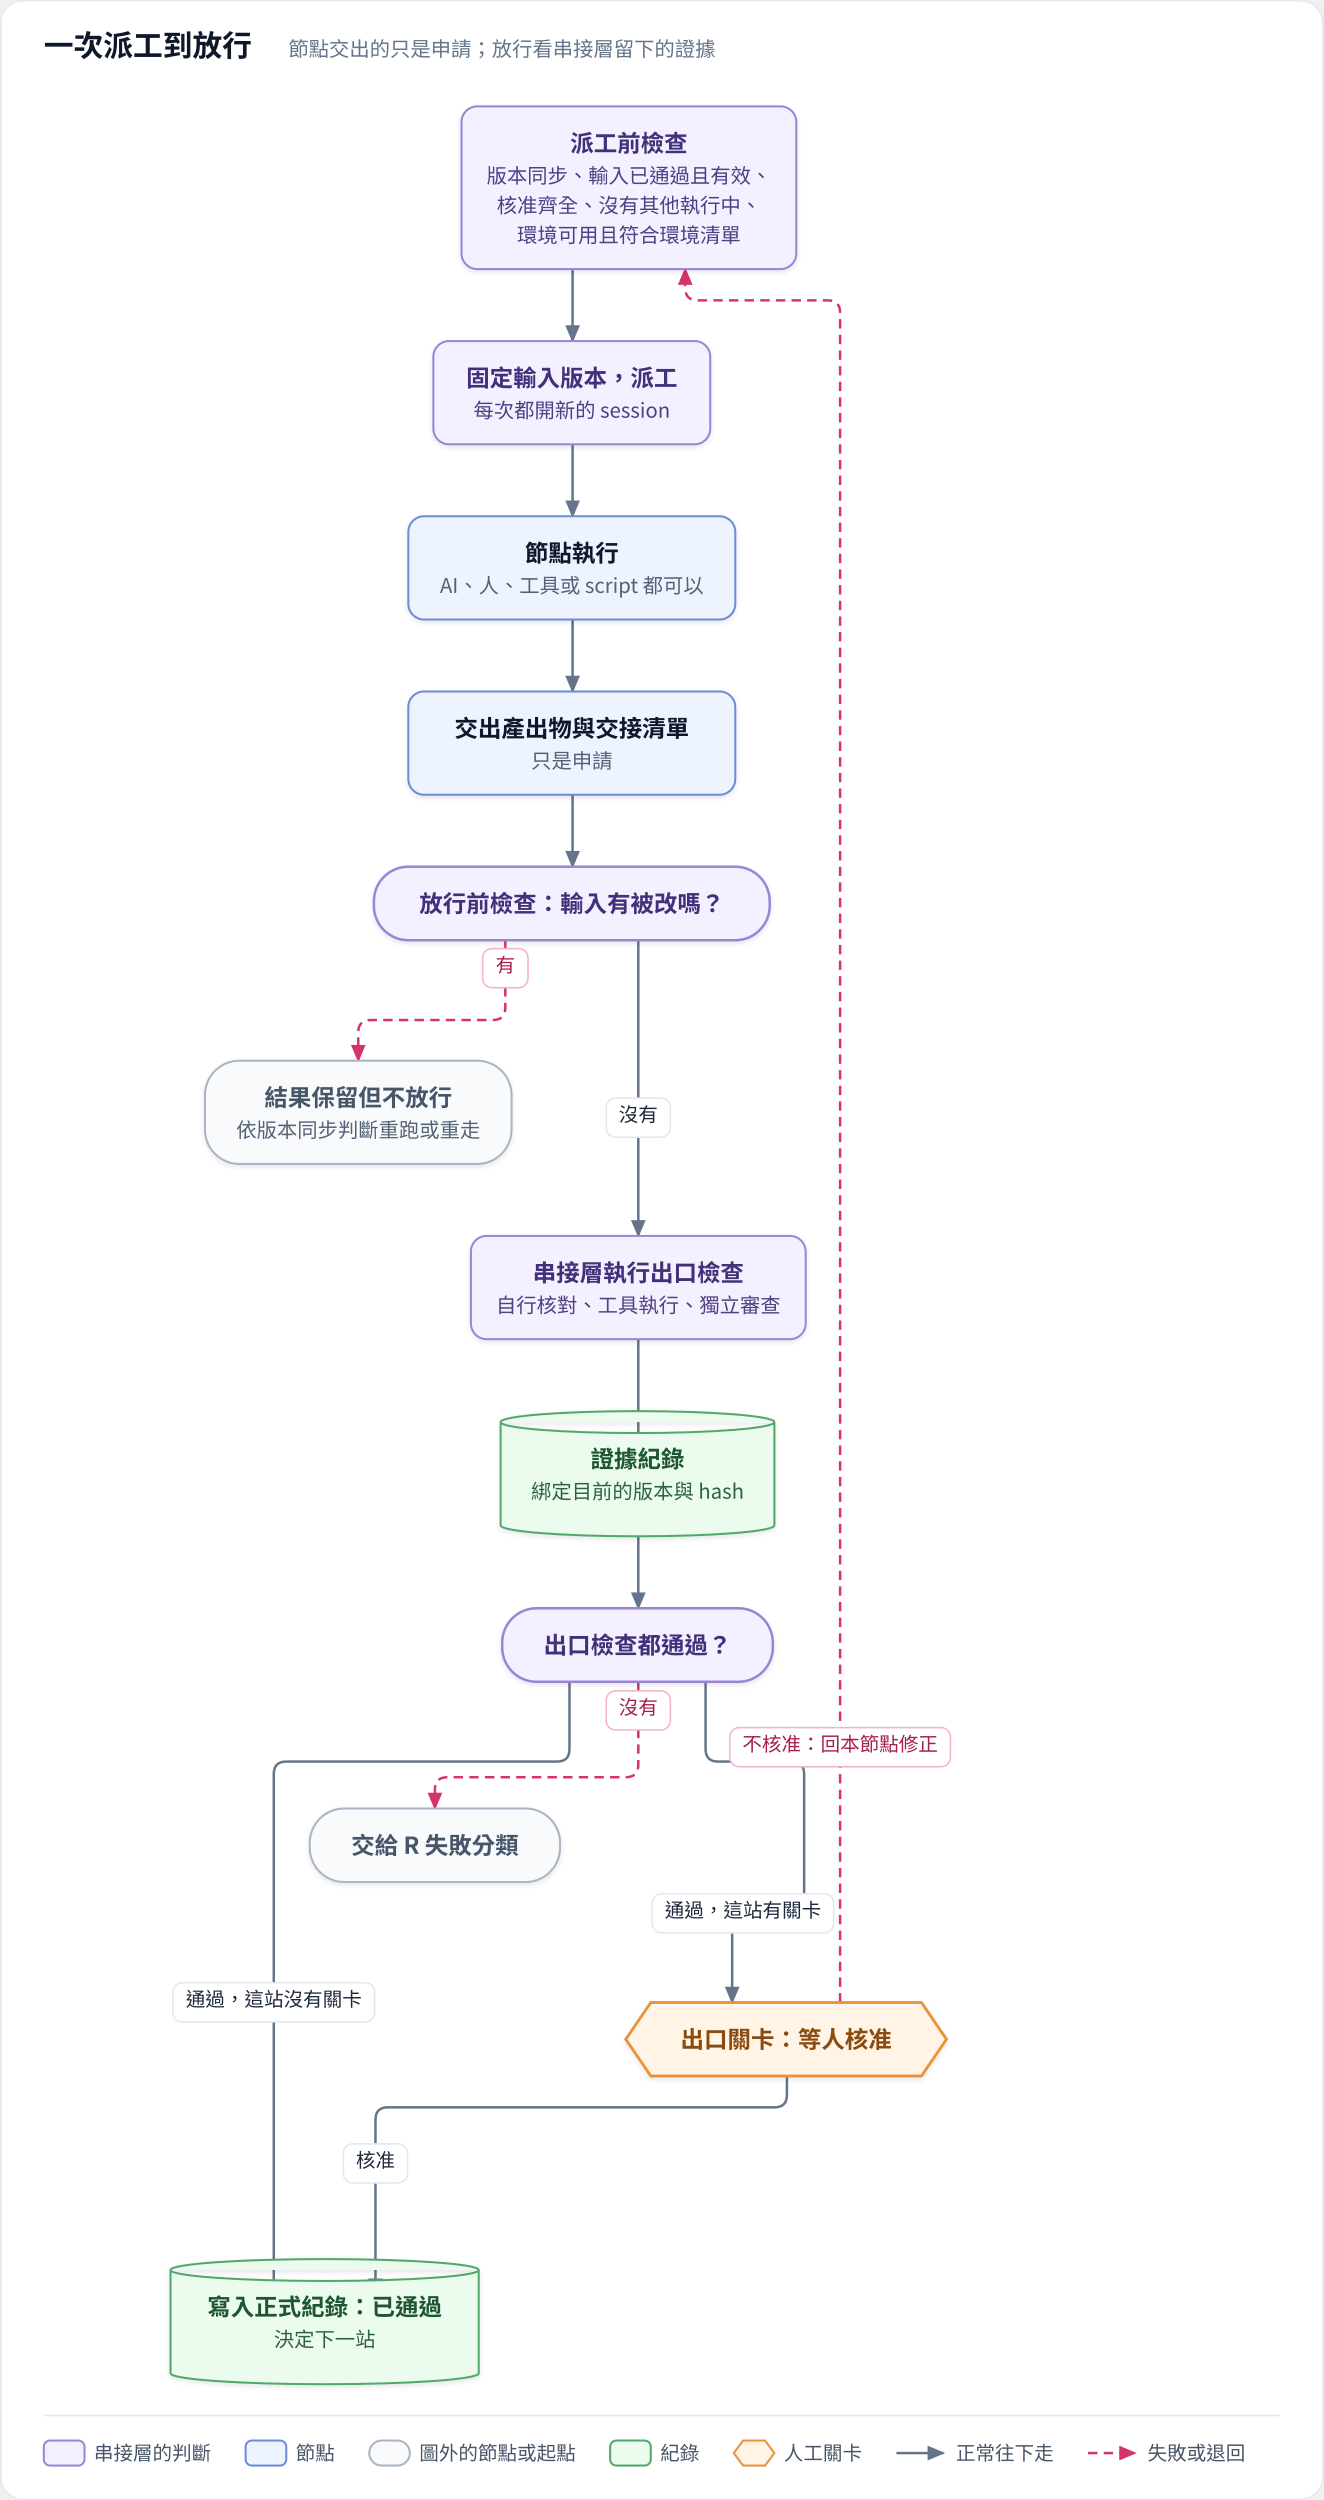
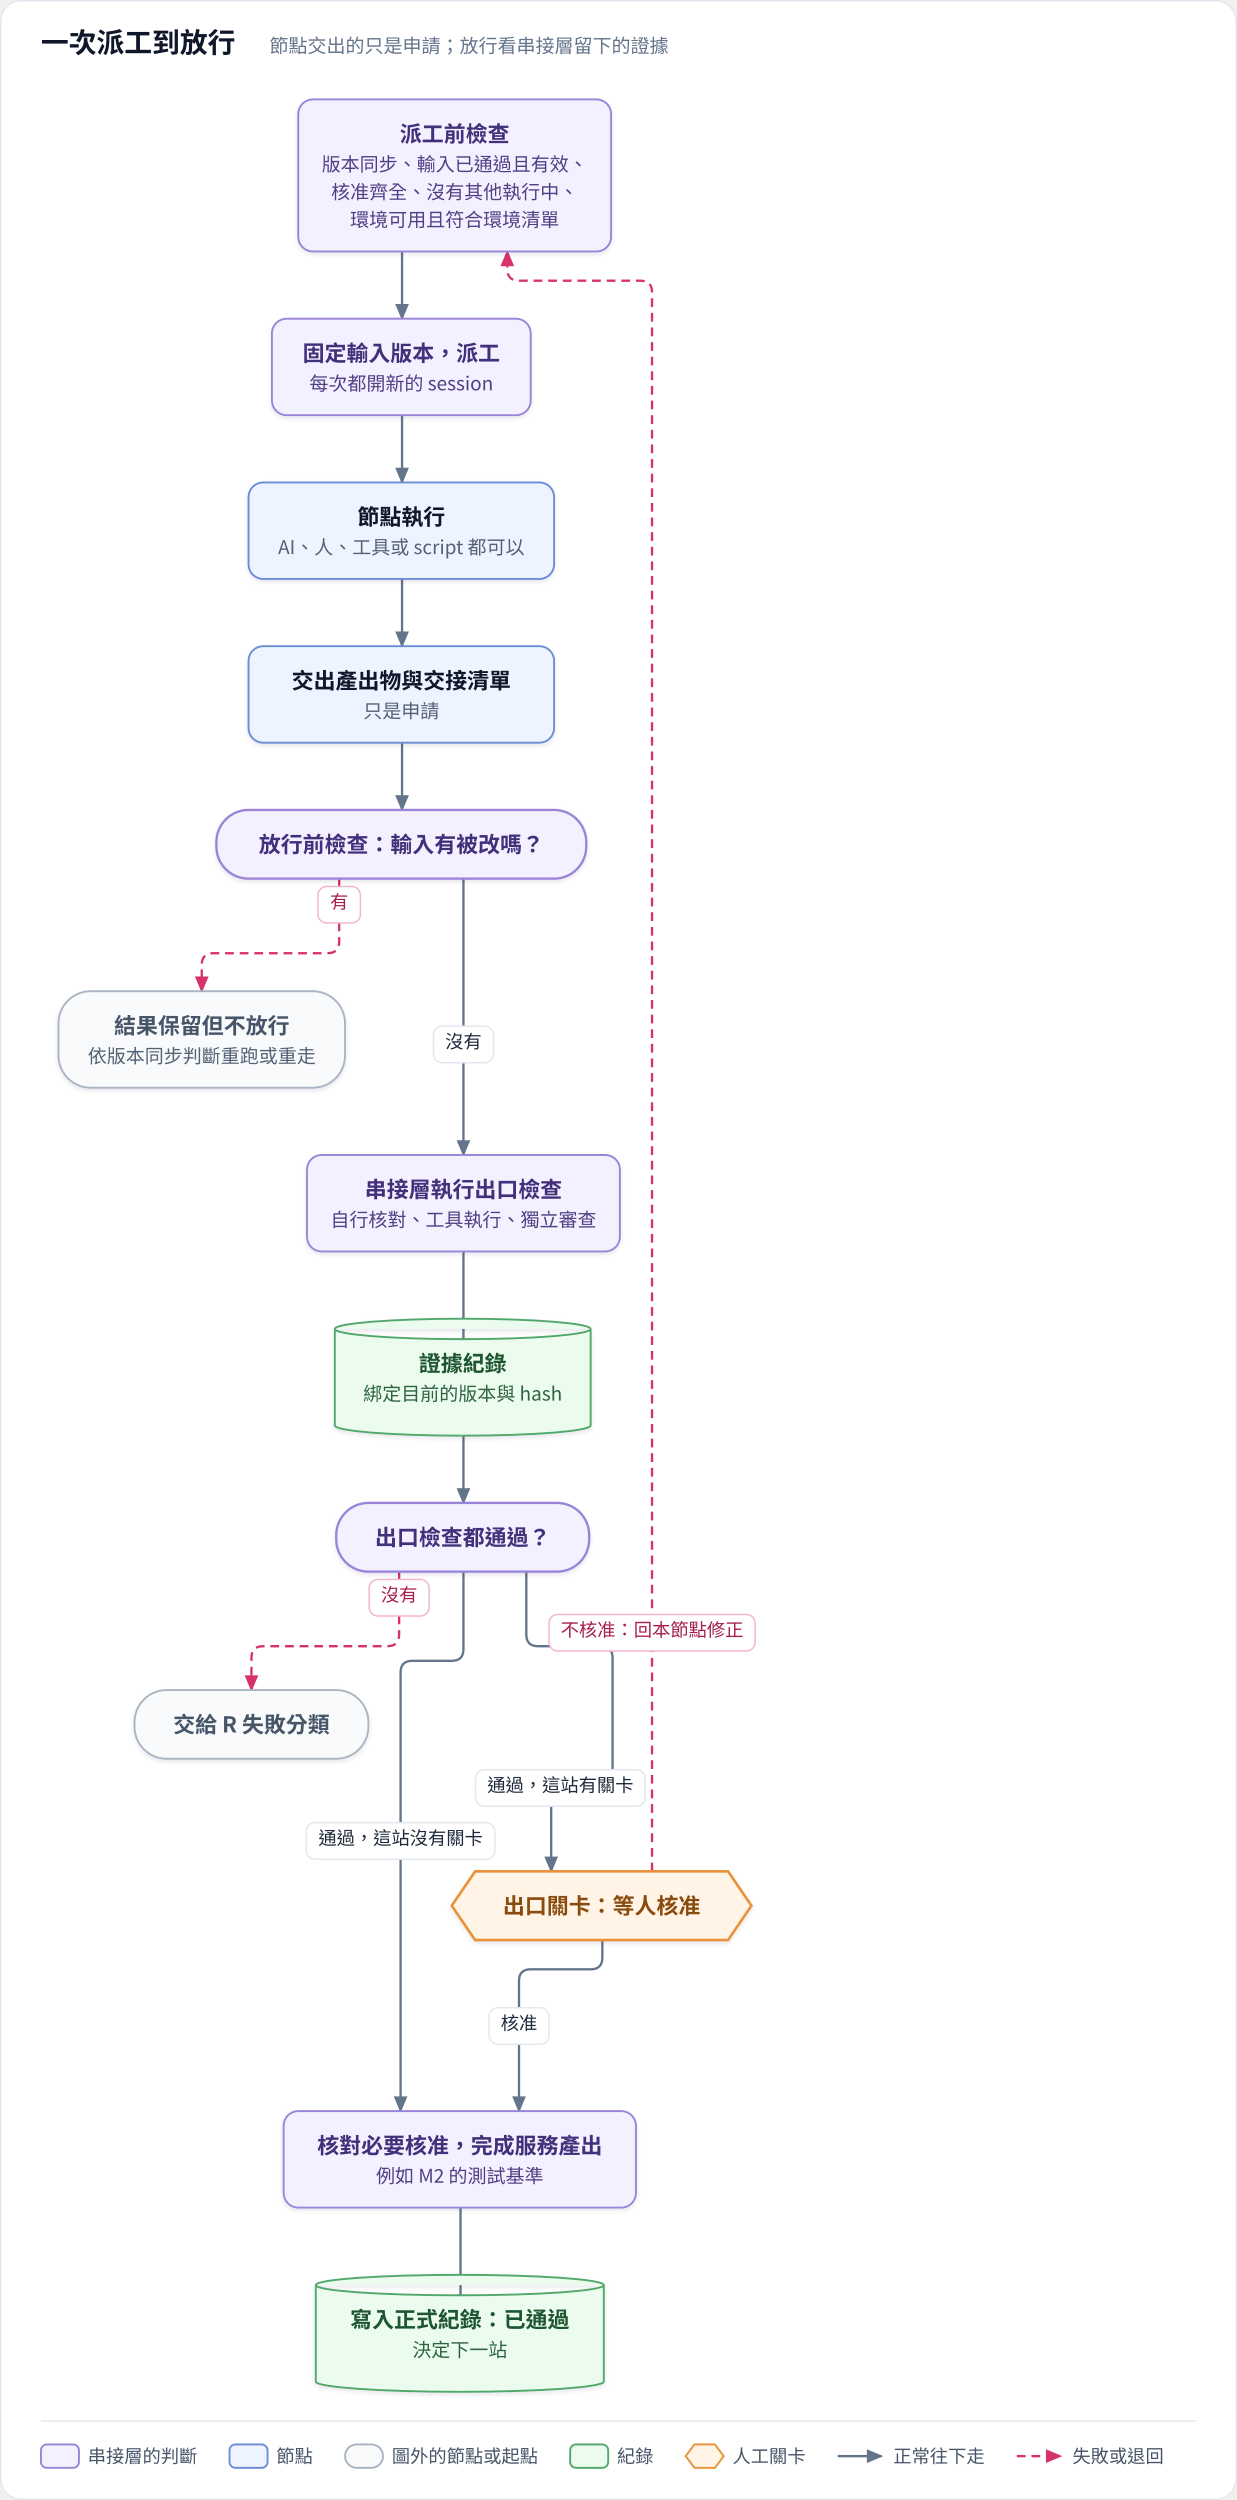
- <svg xmlns="http://www.w3.org/2000/svg" width="846" height="1598" viewBox="0 0 846 1598" font-family="'PingFang TC','Noto Sans TC','Microsoft JhengHei','Noto Sans CJK TC',system-ui,-apple-system,'Segoe UI',sans-serif" role="img" aria-label="一次派工到放行">
+ <svg xmlns="http://www.w3.org/2000/svg" width="846" height="1710" viewBox="0 0 846 1710" font-family="'PingFang TC','Noto Sans TC','Microsoft JhengHei','Noto Sans CJK TC',system-ui,-apple-system,'Segoe UI',sans-serif" role="img" aria-label="一次派工到放行">
  <defs>
    <marker id="a-normal" viewBox="0 0 10 10" refX="9" refY="5" markerWidth="7" markerHeight="7" orient="auto-start-reverse">
      <path d="M0,0.8 L10,5 L0,9.2 Z" fill="#64748B" />
    </marker>
    <marker id="a-back" viewBox="0 0 10 10" refX="9" refY="5" markerWidth="7" markerHeight="7" orient="auto-start-reverse">
      <path d="M0,0.8 L10,5 L0,9.2 Z" fill="#D6336C" />
    </marker>
    <marker id="a-wait" viewBox="0 0 10 10" refX="9" refY="5" markerWidth="7" markerHeight="7" orient="auto-start-reverse">
      <path d="M0,0.8 L10,5 L0,9.2 Z" fill="#94A3B8" />
    </marker>
    <marker id="a-strong" viewBox="0 0 10 10" refX="9" refY="5" markerWidth="5" markerHeight="5" orient="auto-start-reverse">
      <path d="M0,0.8 L10,5 L0,9.2 Z" fill="#334155" />
    </marker>
    <filter id="sh" x="-10%" y="-10%" width="120%" height="140%">
      <feDropShadow dx="0" dy="1.5" stdDeviation="1.6" flood-color="#0F172A" flood-opacity="0.10" />
    </filter>
  </defs>
-   <rect x="0.5" y="0.5" width="845" height="1597" rx="14" fill="#FFFFFF" stroke="#E2E8F0" />
+   <rect x="0.5" y="0.5" width="845" height="1709" rx="14" fill="#FFFFFF" stroke="#E2E8F0" />
  <text x="28" y="36" font-size="19" font-weight="700" fill="#0F172A">一次派工到放行</text>
  <text x="184.31" y="36" font-size="13" fill="#64748B">節點交出的只是申請；放行看串接層留下的證據</text>
-   <line x1="28" y1="1544" x2="818" y2="1544" stroke="#E2E8F0" />
-   <path d="M366,172 L366,218" fill="none" stroke="#64748B" stroke-width="1.6" marker-end="url(#a-normal)" />
-   <path d="M366,284 L366,330" fill="none" stroke="#64748B" stroke-width="1.6" marker-end="url(#a-normal)" />
-   <path d="M366,396 L366,442" fill="none" stroke="#64748B" stroke-width="1.6" marker-end="url(#a-normal)" />
-   <path d="M366,508 L366,554" fill="none" stroke="#64748B" stroke-width="1.6" marker-end="url(#a-normal)" />
-   <path d="M323,601 L323,644 Q323,652 315,652 L237,652 Q229,652 229,660 L229,678" fill="none" stroke="#D6336C" stroke-width="1.6" stroke-dasharray="6 4" marker-end="url(#a-back)" />
-   <path d="M408,601 L408,790" fill="none" stroke="#64748B" stroke-width="1.6" marker-end="url(#a-normal)" />
-   <path d="M408,856 L408,925.618" fill="none" stroke="#64748B" stroke-width="1.6" marker-end="url(#a-normal)" />
-   <path d="M408,925.618 L408,1028" fill="none" stroke="#64748B" stroke-width="1.6" marker-end="url(#a-normal)" />
-   <path d="M408,1075 L408,1128 Q408,1136 400,1136 L286,1136 Q278,1136 278,1144 L278,1156" fill="none" stroke="#D6336C" stroke-width="1.6" stroke-dasharray="6 4" marker-end="url(#a-back)" />
-   <path d="M451,1075 L451,1118 Q451,1126 459,1126 L506,1126 Q514,1126 514,1134 L514,1215 Q514,1223 506,1223 L476,1223 Q468,1223 468,1231 L468,1280" fill="none" stroke="#64748B" stroke-width="1.6" marker-end="url(#a-normal)" />
-   <path d="M364,1075 L364,1118 Q364,1126 356,1126 L183,1126 Q175,1126 175,1134 L175,1467.993" fill="none" stroke="#64748B" stroke-width="1.6" marker-end="url(#a-normal)" />
-   <path d="M503,1327 L503,1339 Q503,1347 495,1347 L248,1347 Q240,1347 240,1355 L240,1466.524" fill="none" stroke="#64748B" stroke-width="1.6" marker-end="url(#a-normal)" />
-   <path d="M537,1280 L537,200 Q537,192 529,192 L446,192 Q438,192 438,184 L438,172" fill="none" stroke="#D6336C" stroke-width="1.6" stroke-dasharray="6 4" marker-end="url(#a-back)" />
-   <rect x="295" y="68" width="214" height="104" rx="10" fill="#F3F0FF" stroke="#9A84D8" stroke-width="1.3" filter="url(#sh)" />
-   <text x="402" y="97" font-size="15" font-weight="700" fill="#43307A" text-anchor="middle">派工前檢查</text>
-   <text x="402" y="117" font-size="13" fill="#43307A" text-anchor="middle" opacity="0.92">版本同步、輸入已通過且有效、</text>
-   <text x="402" y="136" font-size="13" fill="#43307A" text-anchor="middle" opacity="0.92">核准齊全、沒有其他執行中、</text>
-   <text x="402" y="155" font-size="13" fill="#43307A" text-anchor="middle" opacity="0.92">環境可用且符合環境清單</text>
-   <rect x="277" y="218" width="177" height="66" rx="10" fill="#F3F0FF" stroke="#9A84D8" stroke-width="1.3" filter="url(#sh)" />
-   <text x="365.5" y="247" font-size="15" font-weight="700" fill="#43307A" text-anchor="middle">固定輸入版本，派工</text>
-   <text x="365.5" y="267" font-size="13" fill="#43307A" text-anchor="middle" opacity="0.92">每次都開新的 session</text>
-   <rect x="261" y="330" width="209" height="66" rx="10" fill="#EEF4FF" stroke="#6B8DD6" stroke-width="1.3" filter="url(#sh)" />
-   <text x="365.5" y="359" font-size="15" font-weight="700" fill="#0F172A" text-anchor="middle">節點執行</text>
-   <text x="365.5" y="379" font-size="13" fill="#475569" text-anchor="middle" opacity="0.92">AI、人、工具或 script 都可以</text>
-   <rect x="261" y="442" width="209" height="66" rx="10" fill="#EEF4FF" stroke="#6B8DD6" stroke-width="1.3" filter="url(#sh)" />
-   <text x="365.5" y="471" font-size="15" font-weight="700" fill="#0F172A" text-anchor="middle">交出產出物與交接清單</text>
-   <text x="365.5" y="491" font-size="13" fill="#475569" text-anchor="middle" opacity="0.92">只是申請</text>
-   <rect x="239" y="554" width="253" height="47" rx="22" fill="#F3F0FF" stroke="#9A84D8" stroke-width="1.6" filter="url(#sh)" />
-   <text x="365.5" y="583" font-size="15" font-weight="700" fill="#43307A" text-anchor="middle">放行前檢查：輸入有被改嗎？</text>
-   <rect x="131" y="678" width="196" height="66" rx="22" fill="#F8FAFC" stroke="#AAB4C3" stroke-width="1.3" filter="url(#sh)" />
-   <text x="229" y="707" font-size="15" font-weight="700" fill="#475569" text-anchor="middle">結果保留但不放行</text>
-   <text x="229" y="727" font-size="13" fill="#475569" text-anchor="middle" opacity="0.92">依版本同步判斷重跑或重走</text>
-   <rect x="301" y="790" width="214" height="66" rx="10" fill="#F3F0FF" stroke="#9A84D8" stroke-width="1.3" filter="url(#sh)" />
-   <text x="408" y="819" font-size="15" font-weight="700" fill="#43307A" text-anchor="middle">串接層執行出口檢查</text>
-   <text x="408" y="839" font-size="13" fill="#43307A" text-anchor="middle" opacity="0.92">自行核對、工具執行、獨立審查</text>
-   <path d="M320,909 A87.5,7 0 0 1 495,909 V975 A87.5,7 0 0 1 320,975 Z M320,909 A87.5,7 0 0 0 495,909" fill="#EBFBEE" stroke="#51A86A" stroke-width="1.3" filter="url(#sh)" />
-   <text x="407.5" y="938" font-size="15" font-weight="700" fill="#1E5631" text-anchor="middle">證據紀錄</text>
-   <text x="407.5" y="958" font-size="13" fill="#1E5631" text-anchor="middle" opacity="0.92">綁定目前的版本與 hash</text>
-   <rect x="321" y="1028" width="173" height="47" rx="22" fill="#F3F0FF" stroke="#9A84D8" stroke-width="1.6" filter="url(#sh)" />
-   <text x="407.5" y="1057" font-size="15" font-weight="700" fill="#43307A" text-anchor="middle">出口檢查都通過？</text>
-   <rect x="198" y="1156" width="160" height="47" rx="22" fill="#F8FAFC" stroke="#AAB4C3" stroke-width="1.3" filter="url(#sh)" />
-   <text x="278" y="1185" font-size="15" font-weight="700" fill="#475569" text-anchor="middle">交給 R 失敗分類</text>
-   <path d="M416,1280 H589 L605,1303.5 L589,1327 H416 L400,1303.5 Z" fill="#FFF4E6" stroke="#E8933B" stroke-width="1.8" filter="url(#sh)" />
-   <text x="502.5" y="1309" font-size="15" font-weight="700" fill="#8A4B0F" text-anchor="middle">出口關卡：等人核准</text>
-   <path d="M109,1451 A98.5,7 0 0 1 306,1451 V1517 A98.5,7 0 0 1 109,1517 Z M109,1451 A98.5,7 0 0 0 306,1451" fill="#EBFBEE" stroke="#51A86A" stroke-width="1.3" filter="url(#sh)" />
-   <text x="207.5" y="1480" font-size="15" font-weight="700" fill="#1E5631" text-anchor="middle">寫入正式紀錄：已通過</text>
-   <text x="207.5" y="1500" font-size="13" fill="#1E5631" text-anchor="middle" opacity="0.92">決定下一站</text>
-   <rect x="308.5" y="606.35" width="29" height="25" rx="6" fill="#FFFFFF" stroke="#F3B4C8" />
-   <text x="323" y="621.35" font-size="12.5" fill="#A61E4D" text-anchor="middle">有</text>
-   <rect x="387.5" y="701.9" width="41" height="25" rx="6" fill="#FFFFFF" stroke="#E2E8F0" />
-   <text x="408" y="716.9" font-size="12.5" fill="#1E293B" text-anchor="middle">沒有</text>
-   <rect x="387.5" y="1080.8" width="41" height="25" rx="6" fill="#FFFFFF" stroke="#F3B4C8" />
-   <text x="408" y="1095.8" font-size="12.5" fill="#A61E4D" text-anchor="middle">沒有</text>
-   <rect x="416.9" y="1210.5" width="116" height="25" rx="6" fill="#FFFFFF" stroke="#E2E8F0" />
-   <text x="474.9" y="1225.5" font-size="12.5" fill="#1E293B" text-anchor="middle">通過，這站有關卡</text>
-   <rect x="110.5" y="1267.397" width="129" height="25" rx="6" fill="#FFFFFF" stroke="#E2E8F0" />
-   <text x="175" y="1282.397" font-size="12.5" fill="#1E293B" text-anchor="middle">通過，這站沒有關卡</text>
-   <rect x="219.5" y="1370.357" width="41" height="25" rx="6" fill="#FFFFFF" stroke="#E2E8F0" />
-   <text x="240" y="1385.357" font-size="12.5" fill="#1E293B" text-anchor="middle">核准</text>
-   <rect x="466.5" y="1104.3" width="141" height="25" rx="6" fill="#FFFFFF" stroke="#F3B4C8" />
-   <text x="537" y="1119.3" font-size="12.5" fill="#A61E4D" text-anchor="middle">不核准：回本節點修正</text>
-   <rect x="28" y="1560" width="26" height="16" rx="4" fill="#F3F0FF" stroke="#9A84D8" stroke-width="1.3" />
-   <text x="60" y="1572.5" font-size="12.5" fill="#475569">串接層的判斷</text>
-   <rect x="157" y="1560" width="26" height="16" rx="4" fill="#EEF4FF" stroke="#6B8DD6" stroke-width="1.3" />
-   <text x="189" y="1572.5" font-size="12.5" fill="#475569">節點</text>
-   <rect x="236" y="1560" width="26" height="16" rx="8" fill="#F8FAFC" stroke="#AAB4C3" stroke-width="1.3" />
-   <text x="268" y="1572.5" font-size="12.5" fill="#475569">圖外的節點或起點</text>
-   <rect x="390" y="1560" width="26" height="16" rx="4" fill="#EBFBEE" stroke="#51A86A" stroke-width="1.3" />
-   <text x="422" y="1572.5" font-size="12.5" fill="#475569">紀錄</text>
-   <path d="M475,1560 H489 L495,1568 L489,1576 H475 L469,1568 Z" fill="#FFF4E6" stroke="#E8933B" stroke-width="1.3" />
-   <text x="501" y="1572.5" font-size="12.5" fill="#475569">人工關卡</text>
-   <path d="M573,1568 H603" stroke="#64748B" stroke-width="1.6" marker-end="url(#a-normal)" />
-   <text x="611" y="1572.5" font-size="12.5" fill="#475569">正常往下走</text>
-   <path d="M695.5,1568 H725.5" stroke="#D6336C" stroke-width="1.6" stroke-dasharray="6 4" marker-end="url(#a-back)" />
-   <text x="733.5" y="1572.5" font-size="12.5" fill="#475569">失敗或退回</text>
+   <line x1="28" y1="1656" x2="818" y2="1656" stroke="#E2E8F0" />
+   <path d="M275,172 L275,218" fill="none" stroke="#64748B" stroke-width="1.6" marker-end="url(#a-normal)" />
+   <path d="M275,284 L275,330" fill="none" stroke="#64748B" stroke-width="1.6" marker-end="url(#a-normal)" />
+   <path d="M275,396 L275,442" fill="none" stroke="#64748B" stroke-width="1.6" marker-end="url(#a-normal)" />
+   <path d="M275,508 L275,554" fill="none" stroke="#64748B" stroke-width="1.6" marker-end="url(#a-normal)" />
+   <path d="M232,601 L232,644 Q232,652 224,652 L146,652 Q138,652 138,660 L138,678" fill="none" stroke="#D6336C" stroke-width="1.6" stroke-dasharray="6 4" marker-end="url(#a-back)" />
+   <path d="M317,601 L317,790" fill="none" stroke="#64748B" stroke-width="1.6" marker-end="url(#a-normal)" />
+   <path d="M317,856 L317,925.618" fill="none" stroke="#64748B" stroke-width="1.6" marker-end="url(#a-normal)" />
+   <path d="M317,925.618 L317,1028" fill="none" stroke="#64748B" stroke-width="1.6" marker-end="url(#a-normal)" />
+   <path d="M273,1075 L273,1118 Q273,1126 265,1126 L180,1126 Q172,1126 172,1134 L172,1156" fill="none" stroke="#D6336C" stroke-width="1.6" stroke-dasharray="6 4" marker-end="url(#a-back)" />
+   <path d="M360,1075 L360,1118 Q360,1126 368,1126 L411,1126 Q419,1126 419,1134 L419,1215 Q419,1223 411,1223 L385,1223 Q377,1223 377,1231 L377,1280" fill="none" stroke="#64748B" stroke-width="1.6" marker-end="url(#a-normal)" />
+   <path d="M317,1075 L317,1128 Q317,1136 309,1136 L282,1136 Q274,1136 274,1144 L274,1444" fill="none" stroke="#64748B" stroke-width="1.6" marker-end="url(#a-normal)" />
+   <path d="M412,1327 L412,1339 Q412,1347 404,1347 L363,1347 Q355,1347 355,1355 L355,1444" fill="none" stroke="#64748B" stroke-width="1.6" marker-end="url(#a-normal)" />
+   <path d="M315,1510 L315,1579.701" fill="none" stroke="#64748B" stroke-width="1.6" marker-end="url(#a-normal)" />
+   <path d="M446,1280 L446,200 Q446,192 438,192 L355,192 Q347,192 347,184 L347,172" fill="none" stroke="#D6336C" stroke-width="1.6" stroke-dasharray="6 4" marker-end="url(#a-back)" />
+   <rect x="204" y="68" width="214" height="104" rx="10" fill="#F3F0FF" stroke="#9A84D8" stroke-width="1.3" filter="url(#sh)" />
+   <text x="311" y="97" font-size="15" font-weight="700" fill="#43307A" text-anchor="middle">派工前檢查</text>
+   <text x="311" y="117" font-size="13" fill="#43307A" text-anchor="middle" opacity="0.92">版本同步、輸入已通過且有效、</text>
+   <text x="311" y="136" font-size="13" fill="#43307A" text-anchor="middle" opacity="0.92">核准齊全、沒有其他執行中、</text>
+   <text x="311" y="155" font-size="13" fill="#43307A" text-anchor="middle" opacity="0.92">環境可用且符合環境清單</text>
+   <rect x="186" y="218" width="177" height="66" rx="10" fill="#F3F0FF" stroke="#9A84D8" stroke-width="1.3" filter="url(#sh)" />
+   <text x="274.5" y="247" font-size="15" font-weight="700" fill="#43307A" text-anchor="middle">固定輸入版本，派工</text>
+   <text x="274.5" y="267" font-size="13" fill="#43307A" text-anchor="middle" opacity="0.92">每次都開新的 session</text>
+   <rect x="170" y="330" width="209" height="66" rx="10" fill="#EEF4FF" stroke="#6B8DD6" stroke-width="1.3" filter="url(#sh)" />
+   <text x="274.5" y="359" font-size="15" font-weight="700" fill="#0F172A" text-anchor="middle">節點執行</text>
+   <text x="274.5" y="379" font-size="13" fill="#475569" text-anchor="middle" opacity="0.92">AI、人、工具或 script 都可以</text>
+   <rect x="170" y="442" width="209" height="66" rx="10" fill="#EEF4FF" stroke="#6B8DD6" stroke-width="1.3" filter="url(#sh)" />
+   <text x="274.5" y="471" font-size="15" font-weight="700" fill="#0F172A" text-anchor="middle">交出產出物與交接清單</text>
+   <text x="274.5" y="491" font-size="13" fill="#475569" text-anchor="middle" opacity="0.92">只是申請</text>
+   <rect x="148" y="554" width="253" height="47" rx="22" fill="#F3F0FF" stroke="#9A84D8" stroke-width="1.6" filter="url(#sh)" />
+   <text x="274.5" y="583" font-size="15" font-weight="700" fill="#43307A" text-anchor="middle">放行前檢查：輸入有被改嗎？</text>
+   <rect x="40" y="678" width="196" height="66" rx="22" fill="#F8FAFC" stroke="#AAB4C3" stroke-width="1.3" filter="url(#sh)" />
+   <text x="138" y="707" font-size="15" font-weight="700" fill="#475569" text-anchor="middle">結果保留但不放行</text>
+   <text x="138" y="727" font-size="13" fill="#475569" text-anchor="middle" opacity="0.92">依版本同步判斷重跑或重走</text>
+   <rect x="210" y="790" width="214" height="66" rx="10" fill="#F3F0FF" stroke="#9A84D8" stroke-width="1.3" filter="url(#sh)" />
+   <text x="317" y="819" font-size="15" font-weight="700" fill="#43307A" text-anchor="middle">串接層執行出口檢查</text>
+   <text x="317" y="839" font-size="13" fill="#43307A" text-anchor="middle" opacity="0.92">自行核對、工具執行、獨立審查</text>
+   <path d="M229,909 A87.5,7 0 0 1 404,909 V975 A87.5,7 0 0 1 229,975 Z M229,909 A87.5,7 0 0 0 404,909" fill="#EBFBEE" stroke="#51A86A" stroke-width="1.3" filter="url(#sh)" />
+   <text x="316.5" y="938" font-size="15" font-weight="700" fill="#1E5631" text-anchor="middle">證據紀錄</text>
+   <text x="316.5" y="958" font-size="13" fill="#1E5631" text-anchor="middle" opacity="0.92">綁定目前的版本與 hash</text>
+   <rect x="230" y="1028" width="173" height="47" rx="22" fill="#F3F0FF" stroke="#9A84D8" stroke-width="1.6" filter="url(#sh)" />
+   <text x="316.5" y="1057" font-size="15" font-weight="700" fill="#43307A" text-anchor="middle">出口檢查都通過？</text>
+   <rect x="92" y="1156" width="160" height="47" rx="22" fill="#F8FAFC" stroke="#AAB4C3" stroke-width="1.3" filter="url(#sh)" />
+   <text x="172" y="1185" font-size="15" font-weight="700" fill="#475569" text-anchor="middle">交給 R 失敗分類</text>
+   <path d="M325,1280 H498 L514,1303.5 L498,1327 H325 L309,1303.5 Z" fill="#FFF4E6" stroke="#E8933B" stroke-width="1.8" filter="url(#sh)" />
+   <text x="411.5" y="1309" font-size="15" font-weight="700" fill="#8A4B0F" text-anchor="middle">出口關卡：等人核准</text>
+   <rect x="194" y="1444" width="241" height="66" rx="10" fill="#F3F0FF" stroke="#9A84D8" stroke-width="1.3" filter="url(#sh)" />
+   <text x="314.5" y="1473" font-size="15" font-weight="700" fill="#43307A" text-anchor="middle">核對必要核准，完成服務產出</text>
+   <text x="314.5" y="1493" font-size="13" fill="#43307A" text-anchor="middle" opacity="0.92">例如 M2 的測試基準</text>
+   <path d="M216,1563 A98.5,7 0 0 1 413,1563 V1629 A98.5,7 0 0 1 216,1629 Z M216,1563 A98.5,7 0 0 0 413,1563" fill="#EBFBEE" stroke="#51A86A" stroke-width="1.3" filter="url(#sh)" />
+   <text x="314.5" y="1592" font-size="15" font-weight="700" fill="#1E5631" text-anchor="middle">寫入正式紀錄：已通過</text>
+   <text x="314.5" y="1612" font-size="13" fill="#1E5631" text-anchor="middle" opacity="0.92">決定下一站</text>
+   <rect x="217.5" y="606.35" width="29" height="25" rx="6" fill="#FFFFFF" stroke="#F3B4C8" />
+   <text x="232" y="621.35" font-size="12.5" fill="#A61E4D" text-anchor="middle">有</text>
+   <rect x="296.5" y="701.9" width="41" height="25" rx="6" fill="#FFFFFF" stroke="#E2E8F0" />
+   <text x="317" y="716.9" font-size="12.5" fill="#1E293B" text-anchor="middle">沒有</text>
+   <rect x="252.5" y="1080.35" width="41" height="25" rx="6" fill="#FFFFFF" stroke="#F3B4C8" />
+   <text x="273" y="1095.35" font-size="12.5" fill="#A61E4D" text-anchor="middle">沒有</text>
+   <rect x="325.3" y="1210.5" width="116" height="25" rx="6" fill="#FFFFFF" stroke="#E2E8F0" />
+   <text x="383.3" y="1225.5" font-size="12.5" fill="#1E293B" text-anchor="middle">通過，這站有關卡</text>
+   <rect x="209.5" y="1246.7" width="129" height="25" rx="6" fill="#FFFFFF" stroke="#E2E8F0" />
+   <text x="274" y="1261.7" font-size="12.5" fill="#1E293B" text-anchor="middle">通過，這站沒有關卡</text>
+   <rect x="334.5" y="1373.3" width="41" height="25" rx="6" fill="#FFFFFF" stroke="#E2E8F0" />
+   <text x="355" y="1388.3" font-size="12.5" fill="#1E293B" text-anchor="middle">核准</text>
+   <rect x="375.5" y="1104.3" width="141" height="25" rx="6" fill="#FFFFFF" stroke="#F3B4C8" />
+   <text x="446" y="1119.3" font-size="12.5" fill="#A61E4D" text-anchor="middle">不核准：回本節點修正</text>
+   <rect x="28" y="1672" width="26" height="16" rx="4" fill="#F3F0FF" stroke="#9A84D8" stroke-width="1.3" />
+   <text x="60" y="1684.5" font-size="12.5" fill="#475569">串接層的判斷</text>
+   <rect x="157" y="1672" width="26" height="16" rx="4" fill="#EEF4FF" stroke="#6B8DD6" stroke-width="1.3" />
+   <text x="189" y="1684.5" font-size="12.5" fill="#475569">節點</text>
+   <rect x="236" y="1672" width="26" height="16" rx="8" fill="#F8FAFC" stroke="#AAB4C3" stroke-width="1.3" />
+   <text x="268" y="1684.5" font-size="12.5" fill="#475569">圖外的節點或起點</text>
+   <rect x="390" y="1672" width="26" height="16" rx="4" fill="#EBFBEE" stroke="#51A86A" stroke-width="1.3" />
+   <text x="422" y="1684.5" font-size="12.5" fill="#475569">紀錄</text>
+   <path d="M475,1672 H489 L495,1680 L489,1688 H475 L469,1680 Z" fill="#FFF4E6" stroke="#E8933B" stroke-width="1.3" />
+   <text x="501" y="1684.5" font-size="12.5" fill="#475569">人工關卡</text>
+   <path d="M573,1680 H603" stroke="#64748B" stroke-width="1.6" marker-end="url(#a-normal)" />
+   <text x="611" y="1684.5" font-size="12.5" fill="#475569">正常往下走</text>
+   <path d="M695.5,1680 H725.5" stroke="#D6336C" stroke-width="1.6" stroke-dasharray="6 4" marker-end="url(#a-back)" />
+   <text x="733.5" y="1684.5" font-size="12.5" fill="#475569">失敗或退回</text>
</svg>
